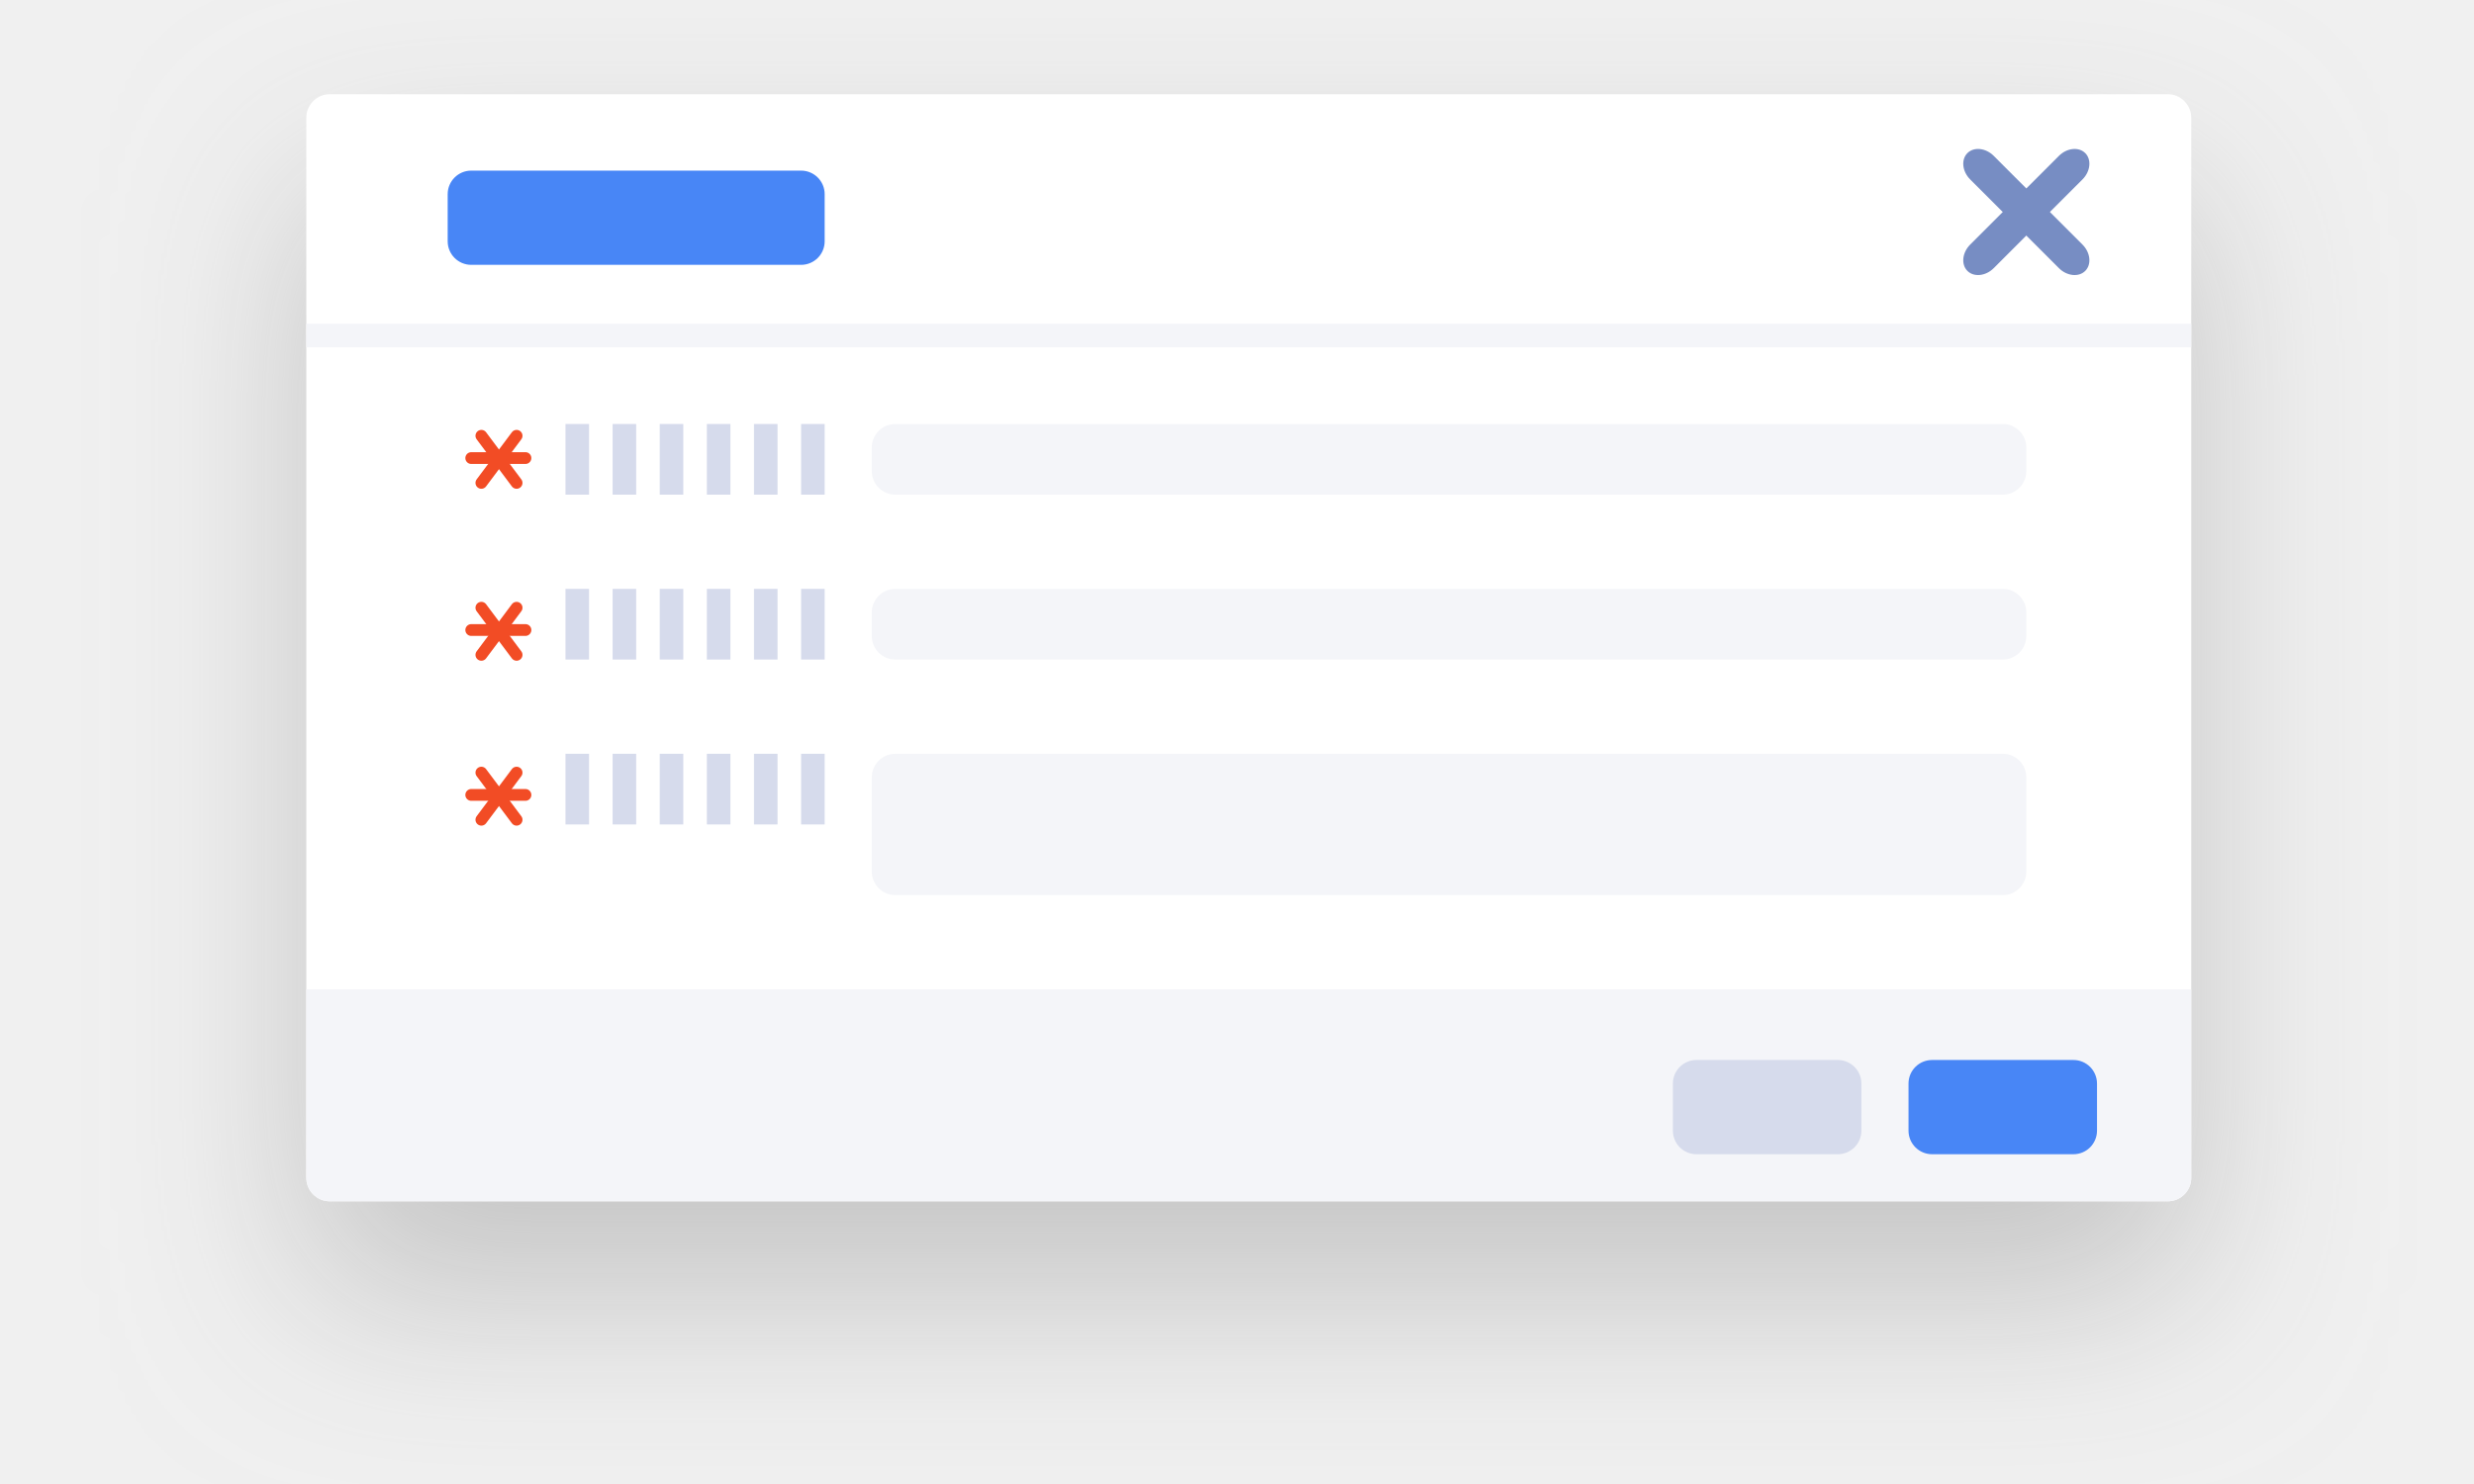
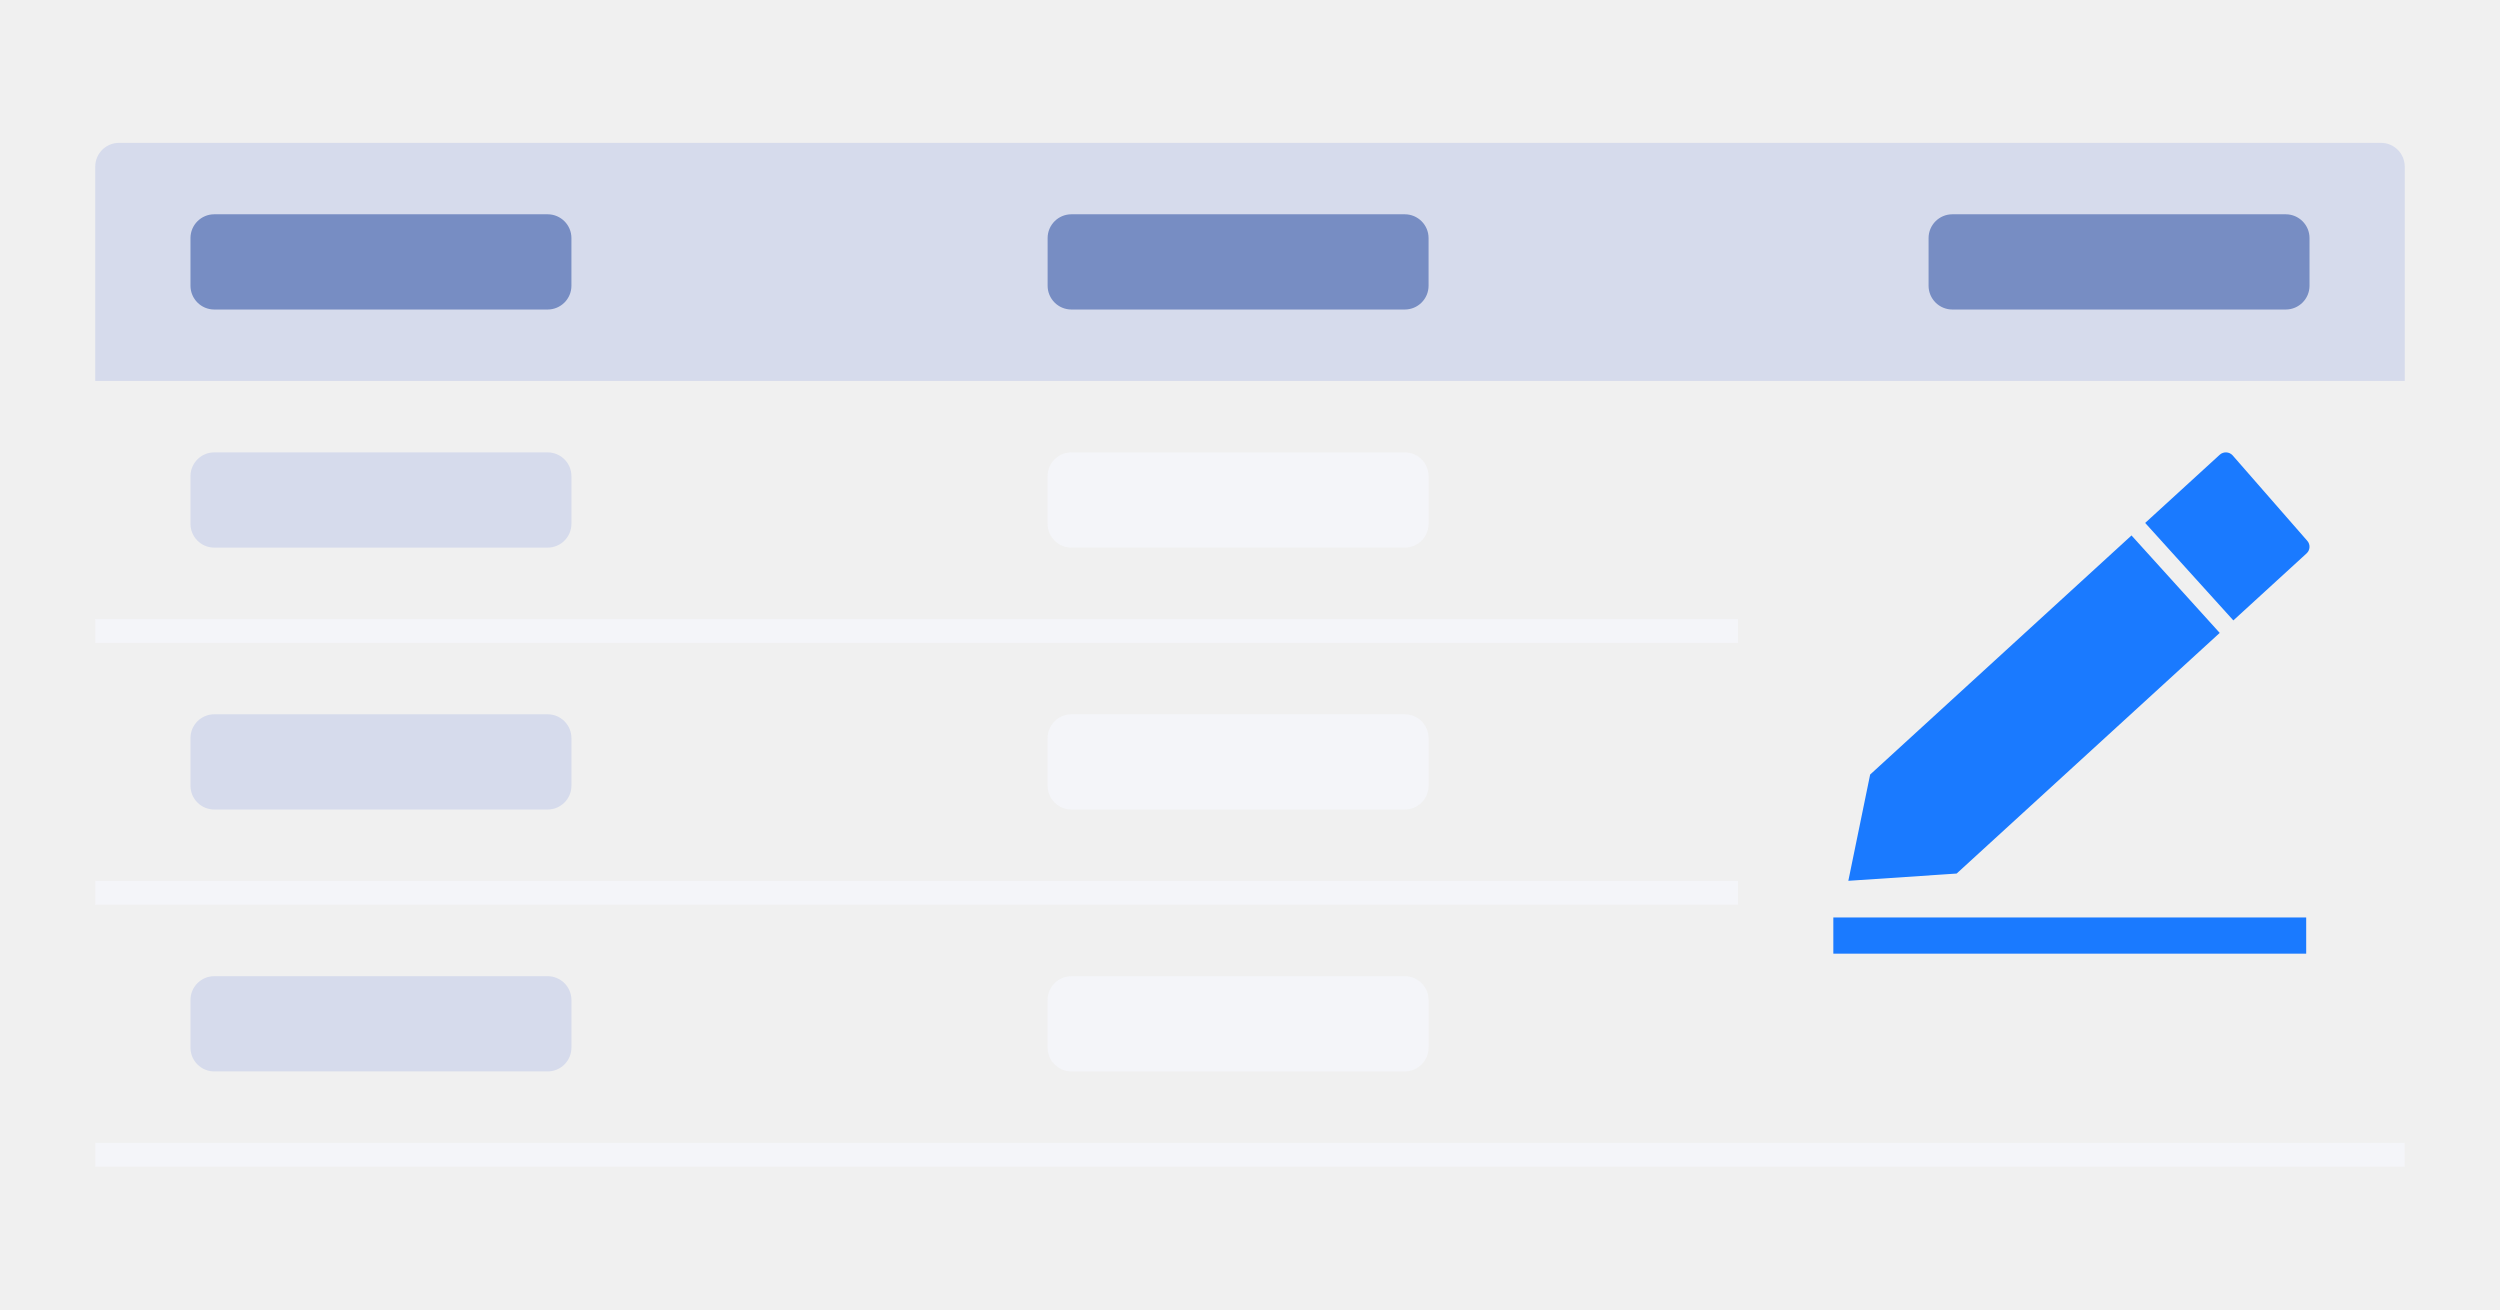
- <svg xmlns="http://www.w3.org/2000/svg" xmlns:xlink="http://www.w3.org/1999/xlink" width="105px" height="63px" viewBox="0 0 105 63" version="1.1">
-   <defs>
-     <rect id="path-1" x="0" y="0" width="80" height="47" rx="1" />
-     <filter x="-17.5%" y="-21.3%" width="135.0%" height="159.6%" filterUnits="objectBoundingBox" id="filter-2">
-       <feOffset dx="0" dy="4" in="SourceAlpha" result="shadowOffsetOuter1" />
-       <feGaussianBlur stdDeviation="4" in="shadowOffsetOuter1" result="shadowBlurOuter1" />
-       <feColorMatrix values="0 0 0 0 0.6   0 0 0 0 0.6   0 0 0 0 0.6  0 0 0 0.5 0" type="matrix" in="shadowBlurOuter1" />
-     </filter>
-   </defs>
+ <svg xmlns="http://www.w3.org/2000/svg" width="105px" height="55px" viewBox="0 0 105 55" version="1.1">
  <g id="nora" stroke="none" stroke-width="1" fill="none" fill-rule="evenodd">
-     <g id="-构件概览图五" transform="translate(-1316, -103)">
-       <g id="forms.general-structs-form-item" transform="translate(1316, 103)">
-         <rect id="矩形备份-46" x="0" y="0" width="105" height="55" rx="4" />
-         <g id="编组-2备份" transform="translate(13, 4)">
-           <g id="矩形">
-             <use fill="black" fill-opacity="1" filter="url(#filter-2)" xlink:href="#path-1" />
-             <use fill="#FFFFFF" fill-rule="evenodd" xlink:href="#path-1" />
+     <g id="-构件概览图九" transform="translate(-960, -727)">
+       <g id="brick:basic-bricks.multiple-columns-card" transform="translate(960, 727)">
+         <rect id="矩形" x="0" y="0" width="105" height="55" rx="4" />
+         <g id="编组-4" transform="translate(4, 6)">
+           <line x1="0" y1="20.5" x2="69" y2="20.5" id="路径" stroke="#F4F5F9" />
+           <line x1="0" y1="31.5" x2="69" y2="31.5" id="路径备份" stroke="#F4F5F9" />
+           <line x1="0" y1="42.5" x2="97" y2="42.5" id="路径备份-2" stroke="#F4F5F9" />
+           <g id="编组-11备份-2">
+             <path d="M1,0 L96,0 C96.552,-1.01453063e-16 97,0.448 97,1 L97,10 L97,10 L0,10 L0,1 C-6.76353751e-17,0.448 0.448,-1.20591542e-16 1,0 Z" id="矩形备份-48" fill="#D6DBEC" />
+             <rect id="矩形备份-62" fill="#778DC3" x="4" y="3" width="16" height="4" rx="1" />
+             <rect id="矩形备份-63" fill="#778DC3" x="40" y="3" width="16" height="4" rx="1" />
+             <rect id="矩形备份-64" fill="#778DC3" x="77" y="3" width="16" height="4" rx="1" />
          </g>
-           <g id="编组" transform="translate(70, 2)" fill="#778DC3" fill-rule="nonzero">
-             <path d="M5.663,3.707 L0.337,3.707 C-0.143,3.707 -0.536,3.389 -0.536,3 C-0.536,2.611 -0.143,2.293 0.337,2.293 L5.663,2.293 C6.143,2.293 6.536,2.611 6.536,3 C6.536,3.389 6.143,3.707 5.663,3.707 Z" id="路径" transform="translate(3, 3) rotate(-45) translate(-3, -3) " />
-             <path d="M3.707,0.337 L3.707,5.663 C3.707,6.143 3.389,6.536 3,6.536 C2.611,6.536 2.293,6.143 2.293,5.663 L2.293,0.337 C2.293,-0.143 2.611,-0.536 3,-0.536 C3.389,-0.536 3.707,-0.143 3.707,0.337 Z" id="形状" transform="translate(3, 3) rotate(-45) translate(-3, -3) " />
-           </g>
-           <g id="编组-37" transform="translate(7, 14.5)" stroke="#F24C25" stroke-linecap="round" stroke-linejoin="round" stroke-width="0.5">
-             <line x1="0" y1="0.946" x2="2.301" y2="0.946" id="路径-34" />
-             <line x1="1.925" y1="-3.79437258e-17" x2="0.43" y2="2" id="路径-35" />
-             <line x1="0.43" y1="-4.48348472e-17" x2="1.925" y2="2" id="路径-36" />
-           </g>
-           <g id="编组-37备份-2" transform="translate(7, 21.8)" stroke="#F24C25" stroke-linecap="round" stroke-linejoin="round" stroke-width="0.5">
-             <line x1="0" y1="0.946" x2="2.301" y2="0.946" id="路径-34" />
-             <line x1="1.925" y1="-3.79437258e-17" x2="0.43" y2="2" id="路径-35" />
-             <line x1="0.43" y1="-4.48348472e-17" x2="1.925" y2="2" id="路径-36" />
-           </g>
-           <g id="编组-37备份-3" transform="translate(7, 28.8)" stroke="#F24C25" stroke-linecap="round" stroke-linejoin="round" stroke-width="0.5">
-             <line x1="0" y1="0.946" x2="2.301" y2="0.946" id="路径-34" />
-             <line x1="1.925" y1="-3.79437258e-17" x2="0.43" y2="2" id="路径-35" />
-             <line x1="0.43" y1="-4.48348472e-17" x2="1.925" y2="2" id="路径-36" />
-           </g>
-           <g id="编组-40" transform="translate(11, 14)" fill="#D6DBEC">
-             <rect id="矩形备份-28" x="10" y="0" width="1" height="3" />
-             <rect id="矩形备份-116" x="8" y="0" width="1" height="3" />
-             <rect id="矩形备份-117" x="6" y="0" width="1" height="3" />
-             <rect id="矩形备份-118" x="4" y="0" width="1" height="3" />
-             <rect id="矩形备份-120" x="2" y="0" width="1" height="3" />
-             <rect id="矩形备份-122" x="0" y="0" width="1" height="3" />
-           </g>
-           <g id="编组-40备份" transform="translate(11, 21)" fill="#D6DBEC">
-             <rect id="矩形备份-28" x="10" y="0" width="1" height="3" />
-             <rect id="矩形备份-116" x="8" y="0" width="1" height="3" />
-             <rect id="矩形备份-117" x="6" y="0" width="1" height="3" />
-             <rect id="矩形备份-118" x="4" y="0" width="1" height="3" />
-             <rect id="矩形备份-120" x="2" y="0" width="1" height="3" />
-             <rect id="矩形备份-122" x="0" y="0" width="1" height="3" />
-           </g>
-           <g id="编组-40备份-2" transform="translate(11, 28)" fill="#D6DBEC">
-             <rect id="矩形备份-28" x="10" y="0" width="1" height="3" />
-             <rect id="矩形备份-116" x="8" y="0" width="1" height="3" />
-             <rect id="矩形备份-117" x="6" y="0" width="1" height="3" />
-             <rect id="矩形备份-118" x="4" y="0" width="1" height="3" />
-             <rect id="矩形备份-120" x="2" y="0" width="1" height="3" />
-             <rect id="矩形备份-122" x="0" y="0" width="1" height="3" />
-           </g>
-           <rect id="矩形备份-45" fill="#F4F5F9" x="24" y="14" width="49" height="3" rx="1" />
-           <rect id="矩形备份-47" fill="#F4F5F9" x="24" y="21" width="49" height="3" rx="1" />
-           <rect id="矩形备份-89" fill="#F4F5F9" x="24" y="28" width="49" height="6" rx="1" />
-           <path d="M0,38 L80,38 L80,46 C80,46.552 79.552,47 79,47 L1,47 C0.448,47 9.55813795e-16,46.552 0,46 L0,38 L0,38 Z" id="矩形备份-39" fill="#F4F5F9" />
-           <rect id="矩形" fill="#4886F6" x="6" y="3.243" width="16" height="4" rx="1" />
-           <rect id="矩形备份-4" fill="#4886F6" x="68" y="41" width="8" height="4" rx="1" />
-           <rect id="矩形备份-5" fill="#D6DBEC" x="58" y="41" width="8" height="4" rx="1" />
-           <line x1="0" y1="10.243" x2="80" y2="10.243" id="路径" stroke="#F4F5F9" />
+           <rect id="矩形备份-49" fill="#F4F5F9" x="40" y="13" width="16" height="4" rx="1" />
+           <rect id="矩形备份-50" fill="#D6DBEC" x="4" y="13" width="16" height="4" rx="1" />
+           <rect id="矩形备份-51" fill="#D6DBEC" x="4" y="24" width="16" height="4" rx="1" />
+           <rect id="矩形备份-55" fill="#F4F5F9" x="40" y="24" width="16" height="4" rx="1" />
+           <rect id="矩形备份-53" fill="#D6DBEC" x="4" y="35" width="16" height="4" rx="1" />
+           <rect id="矩形备份-56" fill="#F4F5F9" x="40" y="35" width="16" height="4" rx="1" />
+         </g>
+         <g id="编辑色块" transform="translate(77, 19)" fill="#1A7AFF">
+           <path d="M16.228,7.582 L12.523,3.489 L1.546,13.531 L0.63,17.994 L5.179,17.689 L16.228,7.582 Z M19.906,3.715 L16.774,0.13 L16.768,0.123 C16.625,-0.032 16.384,-0.042 16.228,0.1 L13.097,2.963 L16.801,7.057 L19.876,4.243 C20.029,4.104 20.042,3.87 19.906,3.715 L19.906,3.715 Z M0,19.533 L19.86,19.533 L19.86,21.053 L0,21.053 L0,19.533 Z" id="形状" />
        </g>
      </g>
    </g>
  </g>
</svg>
